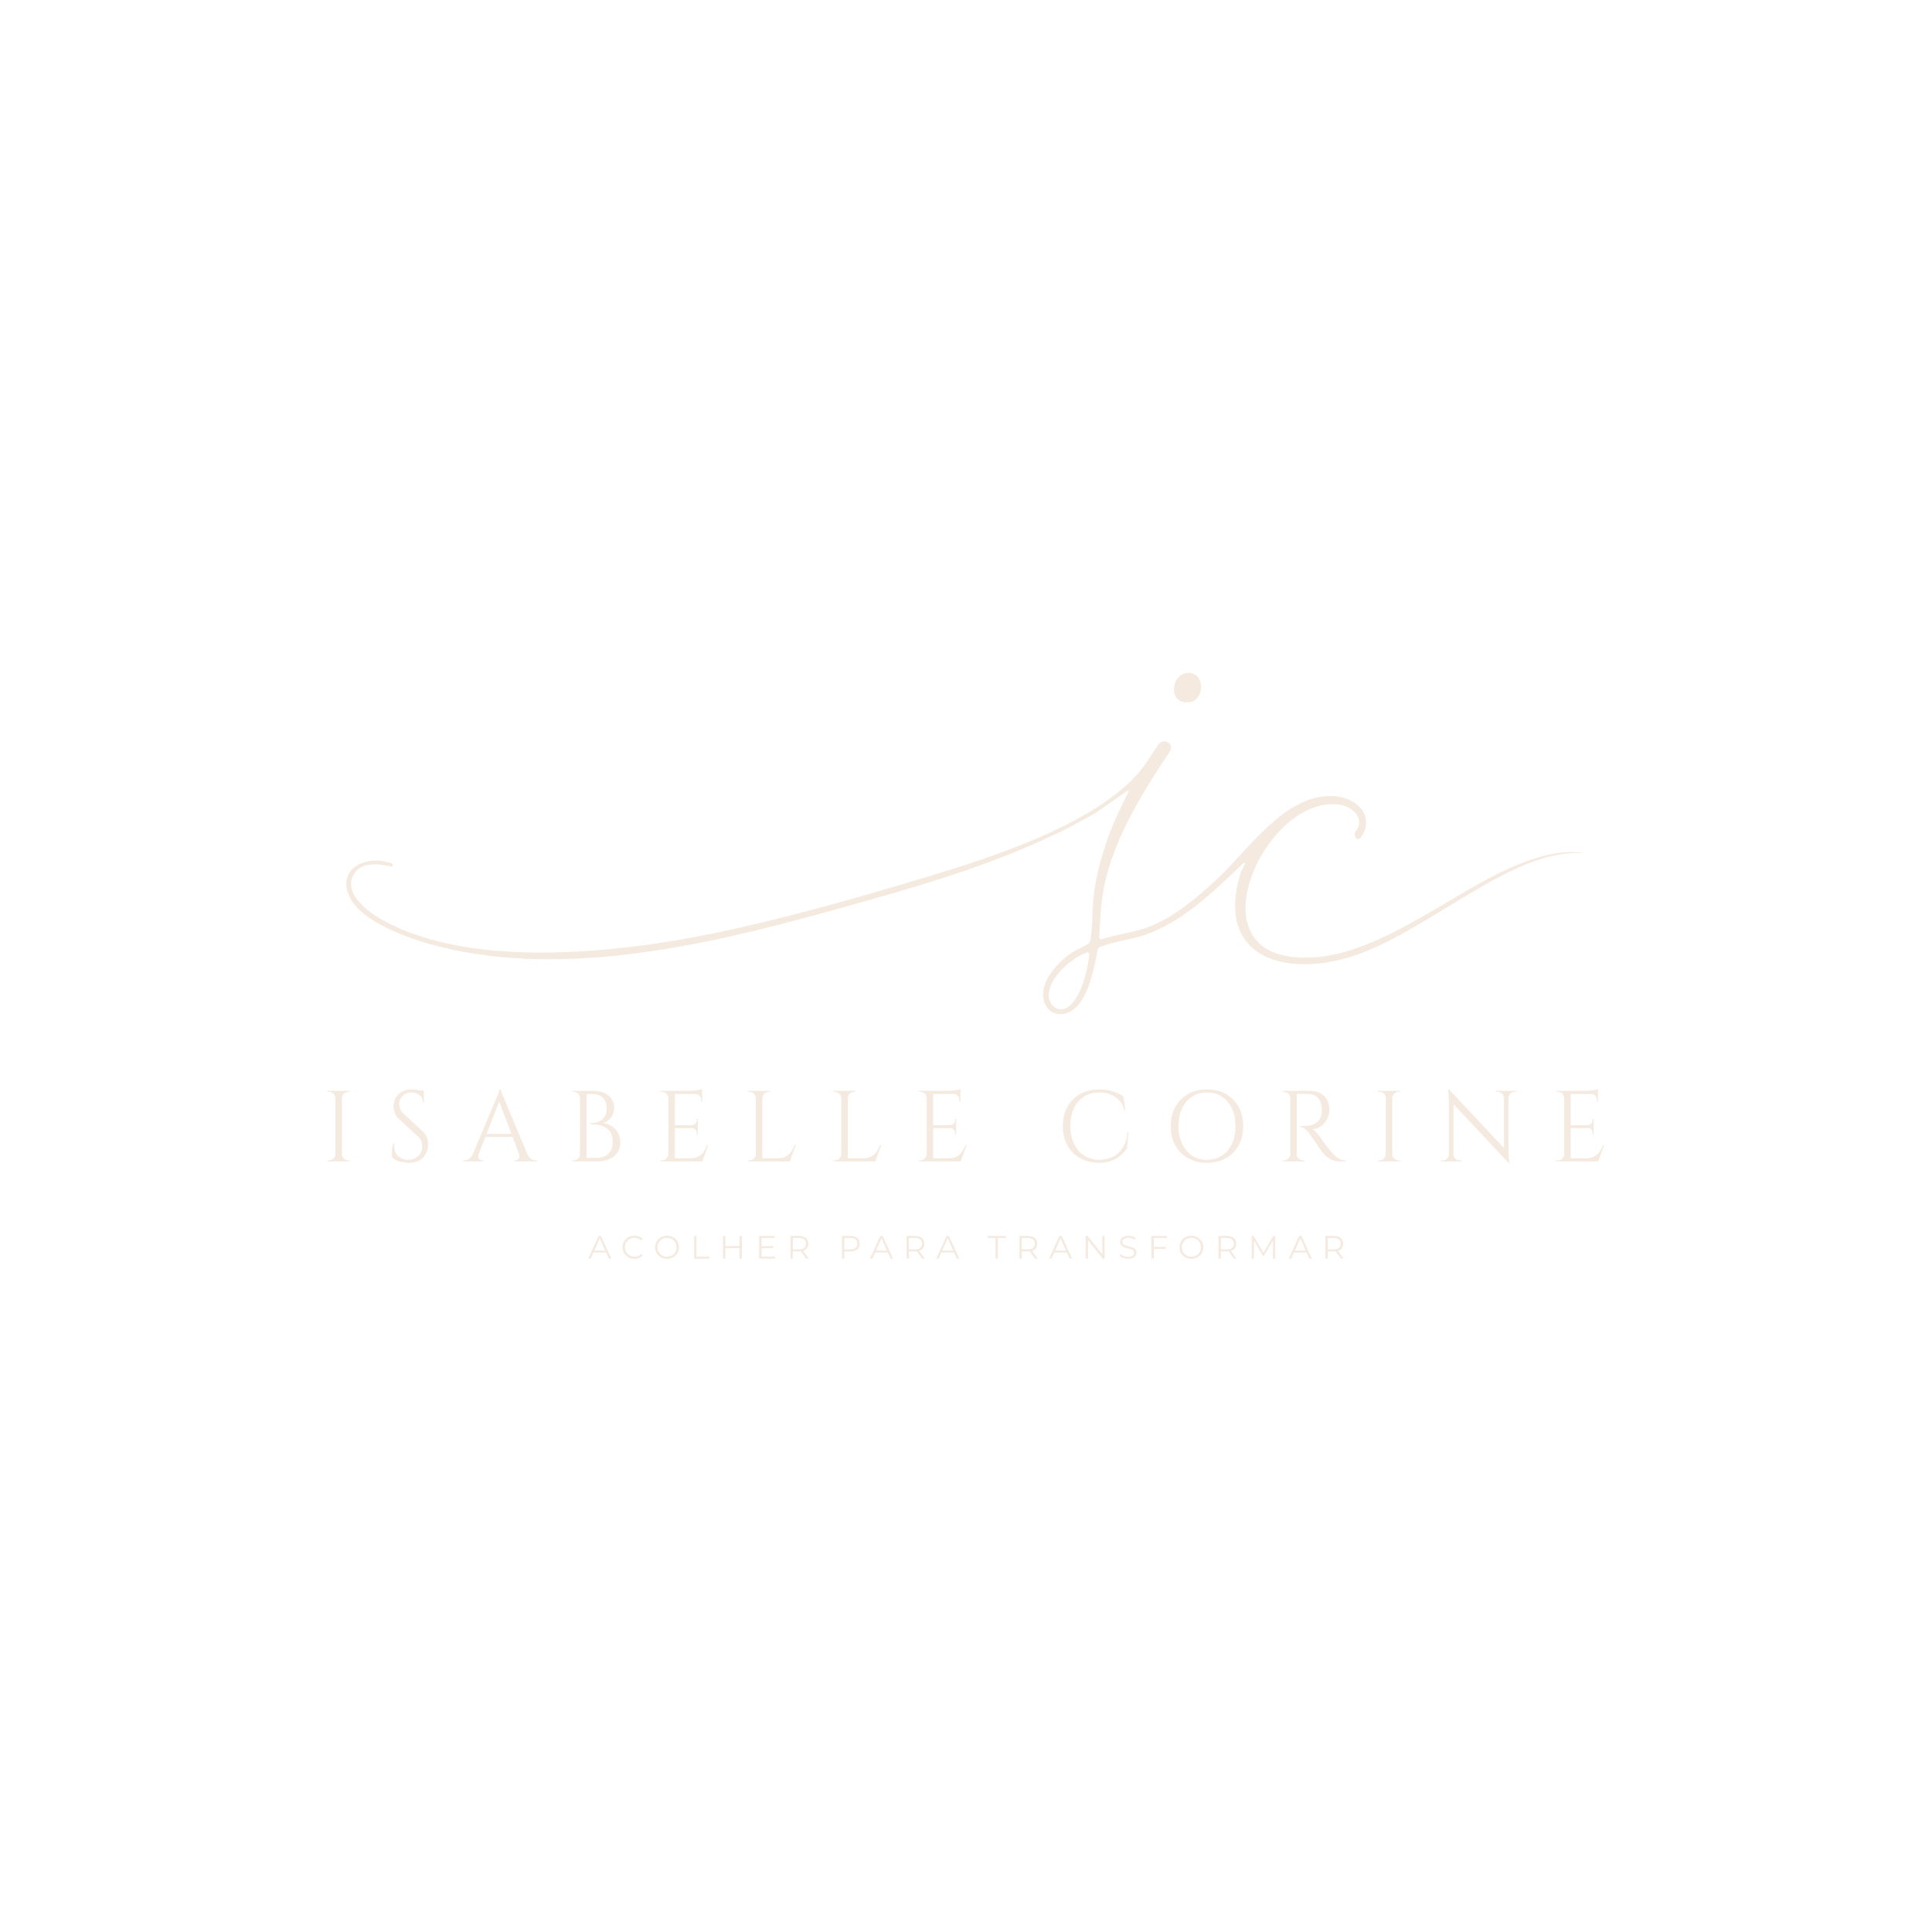
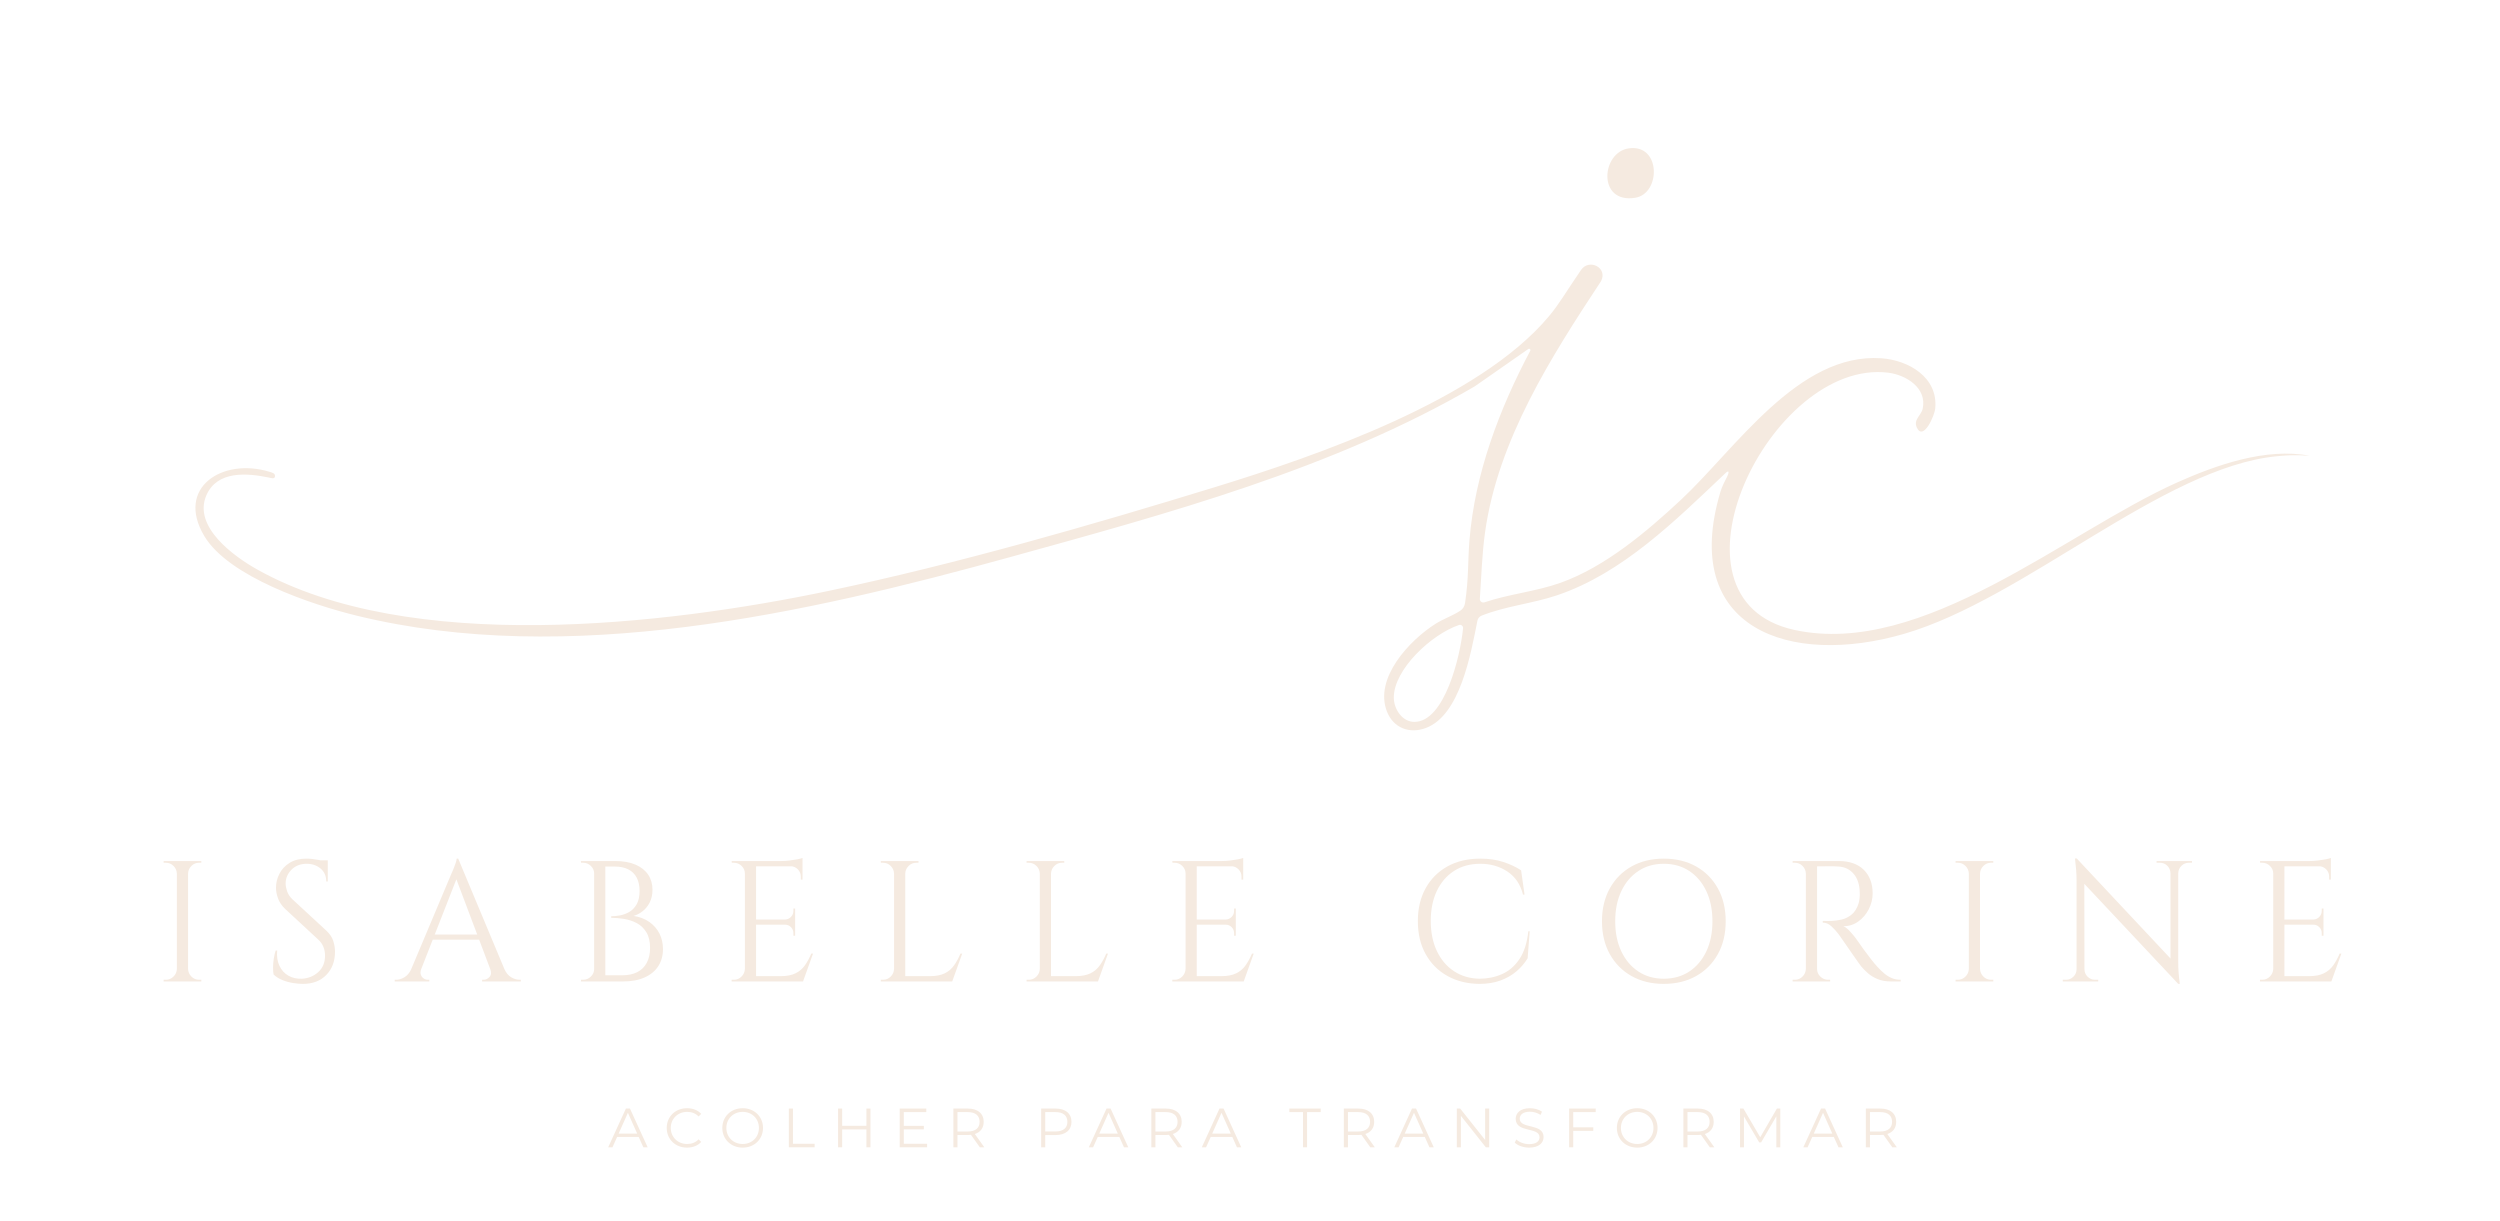
- <svg xmlns="http://www.w3.org/2000/svg" width="566.929" height="566.929" viewBox="0 0 566.929 566.929">
+ <svg xmlns="http://www.w3.org/2000/svg" width="430" height="210" viewBox="68 172 430 210">
  <path fill-rule="nonzero" fill="rgb(96.065%, 91.924%, 87.869%)" fill-opacity="1" d="M 319.648 280.066 C 319.684 279.691 319.324 279.379 318.965 279.496 C 314.25 281.074 307.715 287.133 307.734 292 C 307.742 293.957 309.18 296.172 311.281 296.164 C 316.477 296.156 319.172 284.895 319.648 280.066 M 459.613 250.473 C 439.992 252.383 416.254 275 395.473 281.031 C 375.949 286.703 356.836 280.242 363.93 256.535 C 364.188 255.672 364.723 254.648 365.062 253.992 C 365.375 253.387 365.535 252.586 364.613 253.539 C 356.168 261.535 347.094 270.586 335.809 274.391 C 331.555 275.824 326.992 276.234 322.836 277.891 C 322.465 278.039 322.195 278.355 322.117 278.746 C 320.973 284.496 319.148 294.98 313.27 297.207 C 310.477 298.262 307.699 297.254 306.566 294.414 C 304.285 288.672 310.445 282.105 314.949 279.273 C 316.316 278.414 317.879 277.906 319.215 277.012 C 319.645 276.723 319.918 276.219 319.992 275.707 C 320.637 271.32 320.445 268.695 320.742 264.996 C 321.664 253.402 325.953 242.246 331.207 232.328 C 331.324 232.109 331.07 231.887 330.863 232.031 L 321.645 238.461 C 297.312 252.652 268.949 260.297 241.863 267.789 C 206.586 277.547 165.699 286.773 129.387 277.902 C 121.727 276.035 107.348 271.242 103.141 264.203 C 98.164 255.875 106.258 250.691 114.312 253.137 C 114.828 253.293 115.398 253.398 115.289 253.992 C 115.207 254.449 114.531 254.199 114.238 254.137 C 110.492 253.359 105.344 252.91 103.488 257.211 C 101.168 262.598 108.199 267.684 112.223 269.941 C 138.379 284.613 182.25 279.578 210.609 273.617 C 232.543 269.004 255.594 262.352 277.039 255.766 C 294.609 250.367 322.391 240.766 334.41 226.406 C 336.199 224.27 337.16 222.5 339.934 218.441 C 341.32 216.406 344.586 218.039 343.383 220.355 C 334.77 233.414 325.648 247.703 323.43 263.543 C 322.902 267.309 322.797 271.188 322.535 274.992 C 322.508 275.43 322.926 275.742 323.34 275.598 C 327.613 274.152 332.156 273.758 336.418 272.238 C 344.066 269.512 351.227 263.465 357.105 257.984 C 366.512 249.215 377.285 232.641 391.574 233.621 C 396.273 233.945 401.387 236.902 400.859 242.262 C 400.734 243.555 398.809 247.867 397.707 245.566 C 397.039 244.176 398.457 243.465 398.707 242.281 C 399.461 238.73 395.859 236.484 392.77 236.102 C 372.547 233.609 352.289 275.105 376.703 280.363 C 398.656 285.094 423.289 263.59 442.398 255.016 C 449.195 251.969 457.738 248.961 465.246 250.387 L 463.582 250.309 C 461.973 250.285 461.176 250.32 459.613 250.473 " />
  <path fill-rule="nonzero" fill="rgb(96.065%, 91.924%, 87.869%)" fill-opacity="1" d="M 348.137 197.52 C 353.703 196.711 353.695 205.293 349.266 206.016 C 342.73 207.082 343.391 198.211 348.137 197.52 " />
  <path fill-rule="nonzero" fill="rgb(96.065%, 91.924%, 87.869%)" fill-opacity="1" d="M 100.258 338.652 L 100.348 338.652 C 100.363 339.168 100.559 339.605 100.922 339.969 C 101.289 340.336 101.727 340.52 102.238 340.52 L 102.625 340.52 L 102.625 340.812 L 100.258 340.812 Z M 100.258 322.258 L 100.258 320.098 L 102.625 320.098 L 102.625 320.391 L 102.238 320.391 C 101.727 320.391 101.289 320.574 100.922 320.941 C 100.559 321.305 100.363 321.746 100.348 322.258 Z M 100.348 340.812 L 98.422 340.812 L 98.422 320.098 L 100.348 320.098 Z M 98.512 338.652 L 98.512 340.812 L 96.145 340.812 L 96.145 340.52 L 96.527 340.52 C 97.039 340.52 97.48 340.336 97.844 339.969 C 98.211 339.605 98.402 339.168 98.422 338.652 Z M 98.512 322.258 L 98.422 322.258 C 98.402 321.746 98.211 321.305 97.844 320.941 C 97.48 320.574 97.039 320.391 96.527 320.391 L 96.145 320.391 L 96.145 320.098 L 98.512 320.098 Z M 98.512 322.258 " />
  <path fill-rule="nonzero" fill="rgb(96.065%, 91.924%, 87.869%)" fill-opacity="1" d="M 124.379 320.602 L 122.129 320.602 L 122.129 319.98 L 124.379 319.98 Z M 120.68 319.684 C 120.992 319.684 121.332 319.703 121.699 319.742 C 122.066 319.781 122.418 319.836 122.766 319.902 C 123.109 319.973 123.426 320.043 123.711 320.113 C 123.996 320.18 124.219 320.254 124.379 320.332 L 124.379 323.617 L 124.113 323.617 C 124.113 322.672 123.785 321.926 123.133 321.383 C 122.484 320.844 121.695 320.57 120.766 320.57 C 119.684 320.57 118.805 320.91 118.133 321.59 C 117.461 322.273 117.129 323.066 117.129 323.973 C 117.129 324.348 117.211 324.789 117.379 325.293 C 117.547 325.793 117.855 326.262 118.312 326.695 L 124.141 332.082 C 124.734 332.637 125.129 333.227 125.324 333.859 C 125.523 334.488 125.621 335.102 125.621 335.695 C 125.621 337.332 125.121 338.664 124.125 339.691 C 123.129 340.715 121.785 341.23 120.086 341.23 C 119.613 341.23 119.055 341.18 118.414 341.082 C 117.773 340.98 117.152 340.809 116.551 340.562 C 115.949 340.316 115.449 339.996 115.055 339.602 C 114.996 339.285 114.965 338.891 114.965 338.418 C 114.965 337.945 115.004 337.445 115.086 336.922 C 115.164 336.398 115.273 335.922 115.41 335.488 L 115.676 335.488 C 115.578 336.492 115.707 337.371 116.062 338.121 C 116.418 338.871 116.934 339.438 117.617 339.824 C 118.297 340.207 119.07 340.379 119.938 340.34 C 121.023 340.281 121.957 339.902 122.734 339.203 C 123.516 338.5 123.906 337.559 123.906 336.375 C 123.906 335.805 123.805 335.285 123.609 334.82 C 123.41 334.355 123.125 333.957 122.75 333.621 L 117.066 328.355 C 116.477 327.801 116.062 327.195 115.824 326.535 C 115.586 325.875 115.469 325.258 115.469 324.684 C 115.469 323.855 115.668 323.055 116.062 322.289 C 116.457 321.516 117.043 320.891 117.82 320.406 C 118.602 319.926 119.555 319.684 120.68 319.684 " />
  <path fill-rule="nonzero" fill="rgb(96.065%, 91.924%, 87.869%)" fill-opacity="1" d="M 152.316 338.652 L 154.742 338.652 C 155.039 339.324 155.434 339.805 155.926 340.09 C 156.422 340.375 156.895 340.52 157.348 340.52 L 157.586 340.52 L 157.586 340.812 L 150.926 340.812 L 150.926 340.52 L 151.191 340.52 C 151.566 340.52 151.902 340.355 152.199 340.031 C 152.496 339.703 152.535 339.246 152.316 338.652 M 146.812 319.684 L 155.574 340.637 L 153.059 340.637 L 146.219 322.496 Z M 150.984 333.621 L 141.723 333.621 L 141.723 332.734 L 150.984 332.734 Z M 146.812 319.684 L 147.078 321.754 L 139.648 340.727 L 137.875 340.727 L 145.449 322.73 C 145.668 322.238 145.852 321.812 145.996 321.457 C 146.145 321.102 146.273 320.758 146.383 320.422 C 146.492 320.086 146.547 319.84 146.547 319.684 Z M 140.449 338.652 C 140.309 339.047 140.289 339.383 140.391 339.66 C 140.488 339.938 140.648 340.148 140.879 340.297 C 141.105 340.445 141.336 340.52 141.574 340.52 L 141.84 340.52 L 141.84 340.812 L 135.891 340.812 L 135.891 340.52 L 136.156 340.52 C 136.609 340.52 137.078 340.375 137.562 340.09 C 138.047 339.805 138.445 339.324 138.762 338.652 Z M 140.449 338.652 " />
  <path fill-rule="nonzero" fill="rgb(96.065%, 91.924%, 87.869%)" fill-opacity="1" d="M 173.805 320.098 C 175.184 320.098 176.355 320.305 177.312 320.719 C 178.27 321.133 178.992 321.711 179.488 322.449 C 179.98 323.188 180.227 324.055 180.227 325.039 C 180.227 325.867 180.066 326.594 179.754 327.215 C 179.438 327.836 179.031 328.34 178.539 328.723 C 178.047 329.109 177.523 329.379 176.973 329.539 C 178.016 329.695 178.918 330.043 179.68 330.574 C 180.438 331.105 181.02 331.773 181.426 332.57 C 181.828 333.371 182.031 334.266 182.031 335.25 C 182.031 336.355 181.766 337.328 181.234 338.164 C 180.699 339.004 179.914 339.656 178.879 340.117 C 177.844 340.582 176.598 340.812 175.137 340.812 L 171.852 340.812 C 171.871 340.461 171.879 340.105 171.879 339.75 L 175.016 339.75 C 176.043 339.75 176.91 339.566 177.621 339.203 C 178.332 338.836 178.875 338.297 179.25 337.59 C 179.625 336.879 179.812 336.031 179.812 335.043 C 179.812 333.938 179.598 333.039 179.176 332.352 C 178.75 331.66 178.203 331.137 177.535 330.781 C 176.863 330.426 176.137 330.184 175.359 330.055 C 174.578 329.93 173.832 329.863 173.125 329.863 L 173.125 329.598 C 173.578 329.598 174.078 329.547 174.633 329.449 C 175.184 329.352 175.719 329.152 176.23 328.859 C 176.742 328.562 177.168 328.121 177.504 327.539 C 177.84 326.957 178.008 326.195 178.008 325.246 C 178.008 324.359 177.844 323.602 177.52 322.969 C 177.191 322.336 176.707 321.855 176.066 321.531 C 175.426 321.207 174.633 321.043 173.684 321.043 L 170.961 321.043 C 170.961 321.023 170.938 320.941 170.887 320.793 C 170.84 320.645 170.766 320.414 170.668 320.098 Z M 172.117 340.812 L 170.191 340.812 L 170.191 320.098 L 172.117 320.098 Z M 170.281 338.652 L 170.281 340.812 L 167.914 340.812 L 167.945 340.52 L 168.297 340.52 C 168.812 340.52 169.254 340.336 169.629 339.969 C 170.004 339.605 170.195 339.168 170.195 338.652 Z M 170.281 322.258 L 170.195 322.258 C 170.195 321.746 170.004 321.305 169.629 320.941 C 169.254 320.574 168.812 320.391 168.297 320.391 L 167.945 320.391 L 167.914 320.098 L 170.281 320.098 Z M 170.281 322.258 " />
  <path fill-rule="nonzero" fill="rgb(96.065%, 91.924%, 87.869%)" fill-opacity="1" d="M 206.035 320.926 L 206.035 323.293 L 205.738 323.293 L 205.738 322.762 C 205.738 322.289 205.57 321.879 205.234 321.531 C 204.898 321.188 204.484 321.004 203.992 320.984 L 203.992 320.926 Z M 204.762 330.988 L 204.762 332.941 L 204.465 332.941 L 204.465 332.496 C 204.465 332.105 204.328 331.762 204.051 331.477 C 203.773 331.191 203.438 331.047 203.047 331.047 L 203.047 330.988 Z M 204.762 328.266 L 204.762 330.219 L 203.047 330.219 L 203.047 330.16 C 203.438 330.141 203.773 329.988 204.051 329.703 C 204.328 329.414 204.465 329.074 204.465 328.68 L 204.465 328.266 Z M 206.035 319.562 L 206.035 320.422 L 202.426 320.098 C 202.855 320.098 203.316 320.066 203.801 320.008 C 204.281 319.949 204.734 319.879 205.148 319.801 C 205.562 319.723 205.855 319.641 206.035 319.562 M 207.84 336.02 L 206.121 340.812 L 201.211 340.812 L 202.277 339.898 C 203.32 339.898 204.176 339.734 204.836 339.406 C 205.496 339.082 206.035 338.625 206.449 338.031 C 206.863 337.441 207.227 336.77 207.543 336.02 Z M 206.035 340.812 L 197.953 340.812 L 197.953 339.898 L 206.035 339.898 Z M 204.762 331.047 L 197.953 331.047 L 197.953 330.16 L 204.762 330.16 Z M 206.035 321.012 L 197.953 321.012 L 197.953 320.098 L 206.035 320.098 Z M 198.043 340.812 L 196.121 340.812 L 196.121 320.098 L 198.043 320.098 Z M 196.207 338.652 L 196.207 340.812 L 193.84 340.812 L 193.84 340.52 L 194.227 340.52 C 194.738 340.52 195.176 340.336 195.543 339.969 C 195.906 339.605 196.102 339.168 196.121 338.652 Z M 196.207 322.258 L 196.121 322.258 C 196.121 321.746 195.934 321.305 195.559 320.941 C 195.184 320.574 194.738 320.391 194.227 320.391 L 193.871 320.391 L 193.84 320.098 L 196.207 320.098 Z M 196.207 322.258 " />
  <path fill-rule="nonzero" fill="rgb(96.065%, 91.924%, 87.869%)" fill-opacity="1" d="M 233.5 336.02 L 231.781 340.812 L 226.871 340.812 L 227.934 339.898 C 228.98 339.898 229.836 339.734 230.496 339.41 C 231.156 339.082 231.695 338.625 232.109 338.031 C 232.523 337.441 232.887 336.77 233.203 336.02 Z M 231.695 340.812 L 223.613 340.812 L 223.613 339.898 L 231.695 339.898 Z M 223.613 322.258 L 223.613 320.098 L 225.98 320.098 L 225.98 320.395 L 225.598 320.395 C 225.082 320.395 224.645 320.574 224.281 320.941 C 223.914 321.305 223.723 321.742 223.703 322.258 Z M 223.703 340.812 L 221.777 340.812 L 221.777 320.098 L 223.703 320.098 Z M 221.867 338.656 L 221.867 340.812 L 219.5 340.812 L 219.5 340.52 L 219.887 340.52 C 220.398 340.52 220.836 340.336 221.203 339.969 C 221.566 339.605 221.758 339.168 221.777 338.656 Z M 221.867 322.258 L 221.777 322.258 C 221.758 321.742 221.566 321.305 221.203 320.941 C 220.836 320.574 220.398 320.395 219.887 320.395 L 219.5 320.395 L 219.5 320.098 L 221.867 320.098 Z M 221.867 322.258 " />
  <path fill-rule="nonzero" fill="rgb(96.065%, 91.924%, 87.869%)" fill-opacity="1" d="M 258.57 336.02 L 256.852 340.812 L 251.941 340.812 L 253.004 339.898 C 254.051 339.898 254.902 339.734 255.562 339.41 C 256.227 339.082 256.762 338.625 257.176 338.031 C 257.594 337.441 257.957 336.77 258.273 336.02 Z M 256.762 340.812 L 248.684 340.812 L 248.684 339.898 L 256.762 339.898 Z M 248.684 322.258 L 248.684 320.098 L 251.051 320.098 L 251.051 320.395 L 250.664 320.395 C 250.152 320.395 249.715 320.574 249.352 320.941 C 248.984 321.305 248.789 321.742 248.773 322.258 Z M 248.773 340.812 L 246.848 340.812 L 246.848 320.098 L 248.773 320.098 Z M 246.938 338.656 L 246.938 340.812 L 244.57 340.812 L 244.57 340.52 L 244.953 340.52 C 245.465 340.52 245.906 340.336 246.27 339.969 C 246.637 339.605 246.828 339.168 246.848 338.656 Z M 246.938 322.258 L 246.848 322.258 C 246.828 321.742 246.637 321.305 246.27 320.941 C 245.906 320.574 245.465 320.395 244.953 320.395 L 244.57 320.395 L 244.57 320.098 L 246.938 320.098 Z M 246.938 322.258 " />
  <path fill-rule="nonzero" fill="rgb(96.065%, 91.924%, 87.869%)" fill-opacity="1" d="M 281.832 320.926 L 281.832 323.293 L 281.535 323.293 L 281.535 322.762 C 281.535 322.289 281.367 321.879 281.031 321.531 C 280.695 321.188 280.281 321.004 279.789 320.984 L 279.789 320.926 Z M 280.559 330.988 L 280.559 332.941 L 280.262 332.941 L 280.262 332.496 C 280.262 332.105 280.125 331.762 279.848 331.477 C 279.57 331.191 279.234 331.047 278.84 331.047 L 278.84 330.988 Z M 280.559 328.266 L 280.559 330.219 L 278.84 330.219 L 278.84 330.16 C 279.234 330.141 279.57 329.988 279.848 329.703 C 280.125 329.414 280.262 329.074 280.262 328.68 L 280.262 328.266 Z M 281.832 319.562 L 281.832 320.422 L 278.219 320.098 C 278.652 320.098 279.113 320.066 279.598 320.008 C 280.078 319.949 280.531 319.879 280.941 319.801 C 281.355 319.723 281.652 319.641 281.832 319.562 M 283.637 336.02 L 281.918 340.812 L 277.008 340.812 L 278.074 339.898 C 279.117 339.898 279.969 339.734 280.633 339.406 C 281.293 339.082 281.832 338.625 282.246 338.031 C 282.66 337.441 283.023 336.77 283.34 336.02 Z M 281.832 340.812 L 273.75 340.812 L 273.75 339.898 L 281.832 339.898 Z M 280.559 331.047 L 273.75 331.047 L 273.75 330.16 L 280.559 330.16 Z M 281.832 321.012 L 273.75 321.012 L 273.75 320.098 L 281.832 320.098 Z M 273.84 340.812 L 271.918 340.812 L 271.918 320.098 L 273.84 320.098 Z M 272.004 338.652 L 272.004 340.812 L 269.637 340.812 L 269.637 340.52 L 270.023 340.52 C 270.535 340.52 270.973 340.336 271.34 339.969 C 271.703 339.605 271.895 339.168 271.918 338.652 Z M 272.004 322.258 L 271.918 322.258 C 271.918 321.746 271.727 321.305 271.355 320.941 C 270.98 320.574 270.535 320.391 270.023 320.391 L 269.668 320.391 L 269.637 320.098 L 272.004 320.098 Z M 272.004 322.258 " />
  <path fill-rule="nonzero" fill="rgb(96.065%, 91.924%, 87.869%)" fill-opacity="1" d="M 331.109 332.172 L 330.754 336.82 C 330.242 337.668 329.594 338.422 328.816 339.082 C 328.035 339.746 327.117 340.266 326.062 340.652 C 325.008 341.035 323.797 341.23 322.438 341.23 C 320.383 341.207 318.559 340.754 316.961 339.867 C 315.363 338.98 314.117 337.73 313.219 336.121 C 312.32 334.516 311.871 332.617 311.871 330.426 C 311.871 328.277 312.316 326.395 313.203 324.789 C 314.09 323.18 315.34 321.926 316.949 321.027 C 318.555 320.133 320.445 319.684 322.613 319.684 C 324.074 319.684 325.391 319.875 326.566 320.258 C 327.738 320.645 328.762 321.121 329.629 321.695 L 330.223 325.867 L 329.953 325.867 C 329.52 324.133 328.633 322.816 327.293 321.918 C 325.949 321.02 324.391 320.57 322.613 320.57 C 320.879 320.57 319.375 320.98 318.102 321.797 C 316.828 322.617 315.844 323.762 315.141 325.23 C 314.441 326.703 314.09 328.426 314.09 330.398 C 314.09 332.371 314.441 334.098 315.141 335.574 C 315.844 337.055 316.82 338.211 318.074 339.039 C 319.324 339.867 320.781 340.301 322.438 340.34 C 323.84 340.34 325.137 340.078 326.328 339.555 C 327.523 339.035 328.523 338.176 329.332 336.98 C 330.141 335.789 330.656 334.184 330.871 332.172 Z M 331.109 332.172 " />
  <path fill-rule="nonzero" fill="rgb(96.065%, 91.924%, 87.869%)" fill-opacity="1" d="M 354.164 340.34 C 355.84 340.34 357.305 339.926 358.559 339.098 C 359.812 338.27 360.789 337.113 361.488 335.637 C 362.191 334.156 362.539 332.43 362.539 330.457 C 362.539 328.48 362.191 326.758 361.488 325.277 C 360.789 323.797 359.812 322.641 358.559 321.812 C 357.305 320.984 355.84 320.57 354.164 320.57 C 352.508 320.57 351.051 320.984 349.801 321.812 C 348.547 322.641 347.57 323.797 346.867 325.277 C 346.168 326.758 345.816 328.48 345.816 330.457 C 345.816 332.43 346.168 334.156 346.867 335.637 C 347.57 337.113 348.547 338.27 349.801 339.098 C 351.051 339.926 352.508 340.34 354.164 340.34 M 354.164 319.684 C 356.273 319.684 358.129 320.133 359.727 321.027 C 361.328 321.926 362.574 323.184 363.473 324.801 C 364.371 326.422 364.82 328.305 364.82 330.457 C 364.82 332.605 364.371 334.492 363.473 336.109 C 362.574 337.727 361.328 338.984 359.727 339.883 C 358.129 340.781 356.273 341.227 354.164 341.227 C 352.074 341.227 350.227 340.781 348.629 339.883 C 347.031 338.984 345.785 337.727 344.887 336.109 C 343.988 334.492 343.539 332.605 343.539 330.457 C 343.539 328.305 343.988 326.422 344.887 324.801 C 345.785 323.184 347.031 321.926 348.629 321.027 C 350.227 320.133 352.074 319.684 354.164 319.684 " />
  <path fill-rule="nonzero" fill="rgb(96.065%, 91.924%, 87.869%)" fill-opacity="1" d="M 380.445 338.652 L 380.535 338.652 C 380.535 339.168 380.723 339.605 381.098 339.969 C 381.473 340.336 381.918 340.52 382.43 340.52 L 382.785 340.52 L 382.785 340.812 L 380.445 340.812 Z M 384.324 320.098 C 385.211 320.098 386.016 320.227 386.734 320.48 C 387.457 320.738 388.062 321.105 388.555 321.59 C 389.051 322.074 389.43 322.656 389.695 323.336 C 389.961 324.02 390.094 324.793 390.094 325.66 C 390.094 326.609 389.871 327.516 389.43 328.383 C 388.984 329.254 388.383 329.957 387.621 330.5 C 386.863 331.043 386.012 331.312 385.062 331.312 C 385.398 331.453 385.766 331.734 386.156 332.156 C 386.555 332.582 386.898 332.992 387.195 333.387 C 387.727 334.156 388.195 334.816 388.598 335.367 C 389.004 335.922 389.414 336.465 389.828 336.996 C 390.242 337.531 390.598 337.953 390.895 338.27 C 391.289 338.703 391.684 339.09 392.078 339.422 C 392.473 339.758 392.902 340.023 393.363 340.223 C 393.828 340.422 394.348 340.52 394.918 340.52 L 394.918 340.812 L 393.289 340.812 C 392.383 340.812 391.598 340.676 390.938 340.398 C 390.277 340.125 389.719 339.781 389.266 339.379 C 388.812 338.977 388.426 338.586 388.113 338.211 C 388.051 338.133 387.891 337.902 387.621 337.531 C 387.355 337.156 387.039 336.707 386.676 336.184 C 386.312 335.66 385.953 335.141 385.598 334.629 C 385.242 334.117 384.934 333.676 384.68 333.312 C 384.422 332.945 384.273 332.734 384.234 332.676 C 383.859 332.184 383.445 331.727 382.992 331.312 C 382.539 330.898 382.043 330.691 381.512 330.691 L 381.512 330.398 C 382.121 330.418 382.645 330.418 383.082 330.398 C 383.594 330.379 384.156 330.297 384.766 330.16 C 385.379 330.023 385.953 329.734 386.484 329.301 C 387.016 328.867 387.422 328.207 387.699 327.32 C 387.758 327.102 387.805 326.832 387.844 326.504 C 387.883 326.18 387.895 325.859 387.875 325.543 C 387.855 324.199 387.516 323.129 386.855 322.332 C 386.191 321.531 385.309 321.102 384.203 321.043 C 383.652 321.004 383.086 320.988 382.504 321 C 381.922 321.012 381.234 321.012 380.445 321.012 C 380.445 320.996 380.422 320.91 380.371 320.762 C 380.324 320.613 380.25 320.391 380.148 320.098 Z M 380.535 340.812 L 378.609 340.812 L 378.609 320.098 L 380.535 320.098 Z M 378.699 338.652 L 378.699 340.812 L 376.332 340.812 L 376.332 340.52 L 376.719 340.52 C 377.23 340.52 377.668 340.336 378.035 339.969 C 378.398 339.605 378.59 339.168 378.609 338.652 Z M 378.699 322.258 L 378.609 322.258 C 378.59 321.746 378.398 321.305 378.035 320.941 C 377.668 320.574 377.23 320.391 376.719 320.391 L 376.332 320.391 L 376.332 320.098 L 378.699 320.098 Z M 378.699 322.258 " />
  <path fill-rule="nonzero" fill="rgb(96.065%, 91.924%, 87.869%)" fill-opacity="1" d="M 408.473 338.652 L 408.562 338.652 C 408.582 339.168 408.777 339.605 409.141 339.969 C 409.504 340.336 409.945 340.52 410.457 340.52 L 410.844 340.52 L 410.844 340.812 L 408.473 340.812 Z M 408.473 322.258 L 408.473 320.098 L 410.844 320.098 L 410.844 320.391 L 410.457 320.391 C 409.945 320.391 409.504 320.574 409.141 320.941 C 408.777 321.305 408.582 321.746 408.562 322.258 Z M 408.562 340.812 L 406.641 340.812 L 406.641 320.098 L 408.562 320.098 Z M 406.727 338.652 L 406.727 340.812 L 404.359 340.812 L 404.359 340.52 L 404.746 340.52 C 405.258 340.52 405.695 340.336 406.062 339.969 C 406.426 339.605 406.621 339.168 406.641 338.652 Z M 406.727 322.258 L 406.641 322.258 C 406.621 321.746 406.426 321.305 406.062 320.941 C 405.695 320.574 405.258 320.391 404.746 320.391 L 404.359 320.391 L 404.359 320.098 L 406.727 320.098 Z M 406.727 322.258 " />
  <path fill-rule="nonzero" fill="rgb(96.065%, 91.924%, 87.869%)" fill-opacity="1" d="M 445.027 320.098 L 445.027 320.391 L 444.492 320.391 C 444 320.391 443.574 320.566 443.219 320.91 C 442.863 321.254 442.676 321.684 442.656 322.199 L 442.57 322.199 L 442.57 320.098 Z M 442.656 320.098 L 442.656 337.441 C 442.656 338.07 442.676 338.68 442.719 339.262 C 442.758 339.844 442.824 340.5 442.926 341.23 L 442.656 341.23 L 441.324 339.66 L 441.324 320.098 Z M 438.93 320.098 L 441.387 320.098 L 441.387 322.199 L 441.324 322.199 C 441.305 321.684 441.125 321.254 440.777 320.91 C 440.434 320.566 440.004 320.391 439.492 320.391 L 438.93 320.391 Z M 426.527 338.711 C 426.527 339.207 426.707 339.633 427.059 339.984 C 427.414 340.34 427.84 340.52 428.332 340.52 L 428.895 340.52 L 428.895 340.812 L 426.438 340.812 L 426.438 338.711 Z M 425.195 319.652 L 442.391 338.004 L 442.656 341.23 L 425.461 322.91 Z M 425.195 319.652 L 426.5 321.309 L 426.527 340.812 L 425.168 340.812 L 425.168 323.352 C 425.168 322.348 425.078 321.113 424.898 319.652 Z M 425.254 338.711 L 425.254 340.812 L 422.797 340.812 L 422.797 340.52 L 423.359 340.52 C 423.855 340.52 424.277 340.34 424.633 339.984 C 424.988 339.633 425.168 339.207 425.168 338.711 Z M 425.254 338.711 " />
  <path fill-rule="nonzero" fill="rgb(96.065%, 91.924%, 87.869%)" fill-opacity="1" d="M 468.91 320.926 L 468.91 323.293 L 468.613 323.293 L 468.613 322.762 C 468.613 322.289 468.445 321.879 468.109 321.531 C 467.773 321.188 467.359 321.004 466.867 320.984 L 466.867 320.926 Z M 467.637 330.988 L 467.637 332.941 L 467.34 332.941 L 467.34 332.496 C 467.34 332.105 467.203 331.762 466.926 331.477 C 466.648 331.191 466.312 331.047 465.922 331.047 L 465.922 330.988 Z M 467.637 328.266 L 467.637 330.219 L 465.922 330.219 L 465.922 330.16 C 466.312 330.141 466.648 329.988 466.926 329.703 C 467.203 329.414 467.34 329.074 467.34 328.68 L 467.34 328.266 Z M 468.91 319.562 L 468.91 320.422 L 465.301 320.098 C 465.73 320.098 466.191 320.066 466.676 320.008 C 467.156 319.949 467.609 319.879 468.023 319.801 C 468.438 319.723 468.73 319.641 468.91 319.562 M 470.715 336.02 L 468.996 340.812 L 464.086 340.812 L 465.152 339.898 C 466.195 339.898 467.051 339.734 467.711 339.406 C 468.371 339.082 468.91 338.625 469.324 338.031 C 469.738 337.441 470.105 336.77 470.418 336.02 Z M 468.91 340.812 L 460.828 340.812 L 460.828 339.898 L 468.91 339.898 Z M 467.637 331.047 L 460.828 331.047 L 460.828 330.16 L 467.637 330.16 Z M 468.91 321.012 L 460.828 321.012 L 460.828 320.098 L 468.91 320.098 Z M 460.918 340.812 L 458.996 340.812 L 458.996 320.098 L 460.918 320.098 Z M 459.082 338.652 L 459.082 340.812 L 456.715 340.812 L 456.715 340.52 L 457.102 340.52 C 457.613 340.52 458.051 340.336 458.418 339.969 C 458.781 339.605 458.977 339.168 458.996 338.652 Z M 459.082 322.258 L 458.996 322.258 C 458.996 321.746 458.809 321.305 458.434 320.941 C 458.059 320.574 457.613 320.391 457.102 320.391 L 456.746 320.391 L 456.715 320.098 L 459.082 320.098 Z M 459.082 322.258 " />
  <path fill-rule="nonzero" fill="rgb(96.065%, 91.924%, 87.869%)" fill-opacity="1" d="M 177.598 366.984 L 176 363.402 L 174.402 366.984 Z M 177.855 367.555 L 174.145 367.555 L 173.344 369.336 L 172.609 369.336 L 175.656 362.672 L 176.352 362.672 L 179.398 369.336 L 178.656 369.336 Z M 177.855 367.555 " />
  <path fill-rule="nonzero" fill="rgb(96.065%, 91.924%, 87.869%)" fill-opacity="1" d="M 182.676 366.004 C 182.676 364.051 184.164 362.613 186.172 362.613 C 187.141 362.613 188.02 362.938 188.609 363.586 L 188.16 364.031 C 187.617 363.48 186.953 363.242 186.191 363.242 C 184.582 363.242 183.371 364.422 183.371 366.004 C 183.371 367.582 184.582 368.766 186.191 368.766 C 186.953 368.766 187.617 368.527 188.16 367.965 L 188.609 368.41 C 188.02 369.059 187.141 369.391 186.16 369.391 C 184.164 369.391 182.676 367.953 182.676 366.004 " />
  <path fill-rule="nonzero" fill="rgb(96.065%, 91.924%, 87.869%)" fill-opacity="1" d="M 198.535 366.004 C 198.535 364.414 197.344 363.242 195.742 363.242 C 194.137 363.242 192.934 364.414 192.934 366.004 C 192.934 367.594 194.137 368.766 195.742 368.766 C 197.344 368.766 198.535 367.594 198.535 366.004 M 192.238 366.004 C 192.238 364.059 193.727 362.613 195.742 362.613 C 197.742 362.613 199.238 364.051 199.238 366.004 C 199.238 367.953 197.742 369.391 195.742 369.391 C 193.727 369.391 192.238 367.945 192.238 366.004 " />
  <path fill-rule="nonzero" fill="rgb(96.065%, 91.924%, 87.869%)" fill-opacity="1" d="M 203.68 362.672 L 204.387 362.672 L 204.387 368.727 L 208.117 368.727 L 208.117 369.336 L 203.68 369.336 Z M 203.68 362.672 " />
  <path fill-rule="nonzero" fill="rgb(96.065%, 91.924%, 87.869%)" fill-opacity="1" d="M 217.719 362.672 L 217.719 369.336 L 217.023 369.336 L 217.023 366.258 L 212.852 366.258 L 212.852 369.336 L 212.148 369.336 L 212.148 362.672 L 212.852 362.672 L 212.852 365.641 L 217.023 365.641 L 217.023 362.672 Z M 217.719 362.672 " />
  <path fill-rule="nonzero" fill="rgb(96.065%, 91.924%, 87.869%)" fill-opacity="1" d="M 227.461 368.727 L 227.461 369.336 L 222.75 369.336 L 222.75 362.672 L 227.32 362.672 L 227.32 363.281 L 223.453 363.281 L 223.453 365.648 L 226.902 365.648 L 226.902 366.25 L 223.453 366.25 L 223.453 368.727 Z M 227.461 368.727 " />
  <path fill-rule="nonzero" fill="rgb(96.065%, 91.924%, 87.869%)" fill-opacity="1" d="M 236.492 364.957 C 236.492 363.891 235.785 363.281 234.457 363.281 L 232.684 363.281 L 232.684 366.621 L 234.457 366.621 C 235.785 366.621 236.492 366.004 236.492 364.957 M 236.531 369.336 L 235.008 367.191 C 234.836 367.211 234.664 367.223 234.473 367.223 L 232.684 367.223 L 232.684 369.336 L 231.98 369.336 L 231.98 362.672 L 234.473 362.672 C 236.168 362.672 237.195 363.527 237.195 364.957 C 237.195 366.004 236.645 366.738 235.672 367.051 L 237.301 369.336 Z M 236.531 369.336 " />
  <path fill-rule="nonzero" fill="rgb(96.065%, 91.924%, 87.869%)" fill-opacity="1" d="M 251.59 364.957 C 251.59 363.891 250.887 363.281 249.555 363.281 L 247.781 363.281 L 247.781 366.613 L 249.555 366.613 C 250.887 366.613 251.59 366.004 251.59 364.957 M 252.293 364.957 C 252.293 366.375 251.266 367.23 249.57 367.23 L 247.781 367.23 L 247.781 369.336 L 247.078 369.336 L 247.078 362.672 L 249.57 362.672 C 251.266 362.672 252.293 363.527 252.293 364.957 " />
  <path fill-rule="nonzero" fill="rgb(96.065%, 91.924%, 87.869%)" fill-opacity="1" d="M 260.266 366.984 L 258.668 363.402 L 257.07 366.984 Z M 260.523 367.555 L 256.812 367.555 L 256.012 369.336 L 255.277 369.336 L 258.324 362.672 L 259.02 362.672 L 262.066 369.336 L 261.324 369.336 Z M 260.523 367.555 " />
  <path fill-rule="nonzero" fill="rgb(96.065%, 91.924%, 87.869%)" fill-opacity="1" d="M 270.543 364.957 C 270.543 363.891 269.84 363.281 268.508 363.281 L 266.734 363.281 L 266.734 366.621 L 268.508 366.621 C 269.84 366.621 270.543 366.004 270.543 364.957 M 270.582 369.336 L 269.059 367.191 C 268.887 367.211 268.719 367.223 268.527 367.223 L 266.734 367.223 L 266.734 369.336 L 266.031 369.336 L 266.031 362.672 L 268.527 362.672 C 270.223 362.672 271.25 363.527 271.25 364.957 C 271.25 366.004 270.699 366.738 269.727 367.051 L 271.355 369.336 Z M 270.582 369.336 " />
  <path fill-rule="nonzero" fill="rgb(96.065%, 91.924%, 87.869%)" fill-opacity="1" d="M 279.699 366.984 L 278.098 363.402 L 276.5 366.984 Z M 279.957 367.555 L 276.242 367.555 L 275.445 369.336 L 274.711 369.336 L 277.754 362.672 L 278.453 362.672 L 281.496 369.336 L 280.754 369.336 Z M 279.957 367.555 " />
  <path fill-rule="nonzero" fill="rgb(96.065%, 91.924%, 87.869%)" fill-opacity="1" d="M 292.113 363.281 L 289.77 363.281 L 289.77 362.672 L 295.16 362.672 L 295.16 363.281 L 292.816 363.281 L 292.816 369.336 L 292.113 369.336 Z M 292.113 363.281 " />
  <path fill-rule="nonzero" fill="rgb(96.065%, 91.924%, 87.869%)" fill-opacity="1" d="M 303.656 364.957 C 303.656 363.891 302.949 363.281 301.617 363.281 L 299.848 363.281 L 299.848 366.621 L 301.617 366.621 C 302.949 366.621 303.656 366.004 303.656 364.957 M 303.691 369.336 L 302.168 367.191 C 301.996 367.211 301.828 367.223 301.637 367.223 L 299.848 367.223 L 299.848 369.336 L 299.141 369.336 L 299.141 362.672 L 301.637 362.672 C 303.332 362.672 304.359 363.527 304.359 364.957 C 304.359 366.004 303.809 366.738 302.836 367.051 L 304.465 369.336 Z M 303.691 369.336 " />
  <path fill-rule="nonzero" fill="rgb(96.065%, 91.924%, 87.869%)" fill-opacity="1" d="M 312.809 366.984 L 311.207 363.402 L 309.609 366.984 Z M 313.066 367.555 L 309.352 367.555 L 308.555 369.336 L 307.82 369.336 L 310.863 362.672 L 311.562 362.672 L 314.605 369.336 L 313.863 369.336 Z M 313.066 367.555 " />
  <path fill-rule="nonzero" fill="rgb(96.065%, 91.924%, 87.869%)" fill-opacity="1" d="M 324.141 362.672 L 324.141 369.336 L 323.562 369.336 L 319.277 363.93 L 319.277 369.336 L 318.574 369.336 L 318.574 362.672 L 319.152 362.672 L 323.445 368.078 L 323.445 362.672 Z M 324.141 362.672 " />
  <path fill-rule="nonzero" fill="rgb(96.065%, 91.924%, 87.869%)" fill-opacity="1" d="M 328.535 368.527 L 328.812 367.984 C 329.289 368.449 330.137 368.793 331.012 368.793 C 332.258 368.793 332.801 368.27 332.801 367.609 C 332.801 365.781 328.699 366.906 328.699 364.441 C 328.699 363.461 329.461 362.613 331.152 362.613 C 331.906 362.613 332.688 362.832 333.219 363.203 L 332.98 363.766 C 332.41 363.395 331.746 363.215 331.152 363.215 C 329.934 363.215 329.395 363.754 329.395 364.422 C 329.395 366.25 333.496 365.145 333.496 367.574 C 333.496 368.555 332.715 369.391 331.012 369.391 C 330.012 369.391 329.031 369.039 328.535 368.527 " />
  <path fill-rule="nonzero" fill="rgb(96.065%, 91.924%, 87.869%)" fill-opacity="1" d="M 338.594 363.281 L 338.594 365.898 L 342.043 365.898 L 342.043 366.508 L 338.594 366.508 L 338.594 369.336 L 337.891 369.336 L 337.891 362.672 L 342.461 362.672 L 342.461 363.281 Z M 338.594 363.281 " />
  <path fill-rule="nonzero" fill="rgb(96.065%, 91.924%, 87.869%)" fill-opacity="1" d="M 352.395 366.004 C 352.395 364.414 351.203 363.242 349.605 363.242 C 347.996 363.242 346.797 364.414 346.797 366.004 C 346.797 367.594 347.996 368.766 349.605 368.766 C 351.203 368.766 352.395 367.594 352.395 366.004 M 346.102 366.004 C 346.102 364.059 347.586 362.613 349.605 362.613 C 351.605 362.613 353.098 364.051 353.098 366.004 C 353.098 367.953 351.605 369.391 349.605 369.391 C 347.586 369.391 346.102 367.945 346.102 366.004 " />
  <path fill-rule="nonzero" fill="rgb(96.065%, 91.924%, 87.869%)" fill-opacity="1" d="M 362.055 364.957 C 362.055 363.891 361.348 363.281 360.016 363.281 L 358.246 363.281 L 358.246 366.621 L 360.016 366.621 C 361.348 366.621 362.055 366.004 362.055 364.957 M 362.09 369.336 L 360.566 367.191 C 360.398 367.211 360.227 367.223 360.035 367.223 L 358.246 367.223 L 358.246 369.336 L 357.543 369.336 L 357.543 362.672 L 360.035 362.672 C 361.73 362.672 362.758 363.527 362.758 364.957 C 362.758 366.004 362.207 366.738 361.234 367.051 L 362.863 369.336 Z M 362.09 369.336 " />
  <path fill-rule="nonzero" fill="rgb(96.065%, 91.924%, 87.869%)" fill-opacity="1" d="M 374.207 362.672 L 374.207 369.336 L 373.531 369.336 L 373.531 364.004 L 370.914 368.488 L 370.578 368.488 L 367.961 364.031 L 367.961 369.336 L 367.285 369.336 L 367.285 362.672 L 367.867 362.672 L 370.762 367.613 L 373.625 362.672 Z M 374.207 362.672 " />
  <path fill-rule="nonzero" fill="rgb(96.065%, 91.924%, 87.869%)" fill-opacity="1" d="M 383.16 366.984 L 381.562 363.402 L 379.965 366.984 Z M 383.418 367.555 L 379.707 367.555 L 378.906 369.336 L 378.172 369.336 L 381.219 362.672 L 381.914 362.672 L 384.961 369.336 L 384.219 369.336 Z M 383.418 367.555 " />
  <path fill-rule="nonzero" fill="rgb(96.065%, 91.924%, 87.869%)" fill-opacity="1" d="M 393.438 364.957 C 393.438 363.891 392.734 363.281 391.402 363.281 L 389.633 363.281 L 389.633 366.621 L 391.402 366.621 C 392.734 366.621 393.438 366.004 393.438 364.957 M 393.477 369.336 L 391.953 367.191 C 391.781 367.211 391.613 367.223 391.422 367.223 L 389.633 367.223 L 389.633 369.336 L 388.926 369.336 L 388.926 362.672 L 391.422 362.672 C 393.117 362.672 394.145 363.527 394.145 364.957 C 394.145 366.004 393.594 366.738 392.621 367.051 L 394.25 369.336 Z M 393.477 369.336 " />
</svg>
